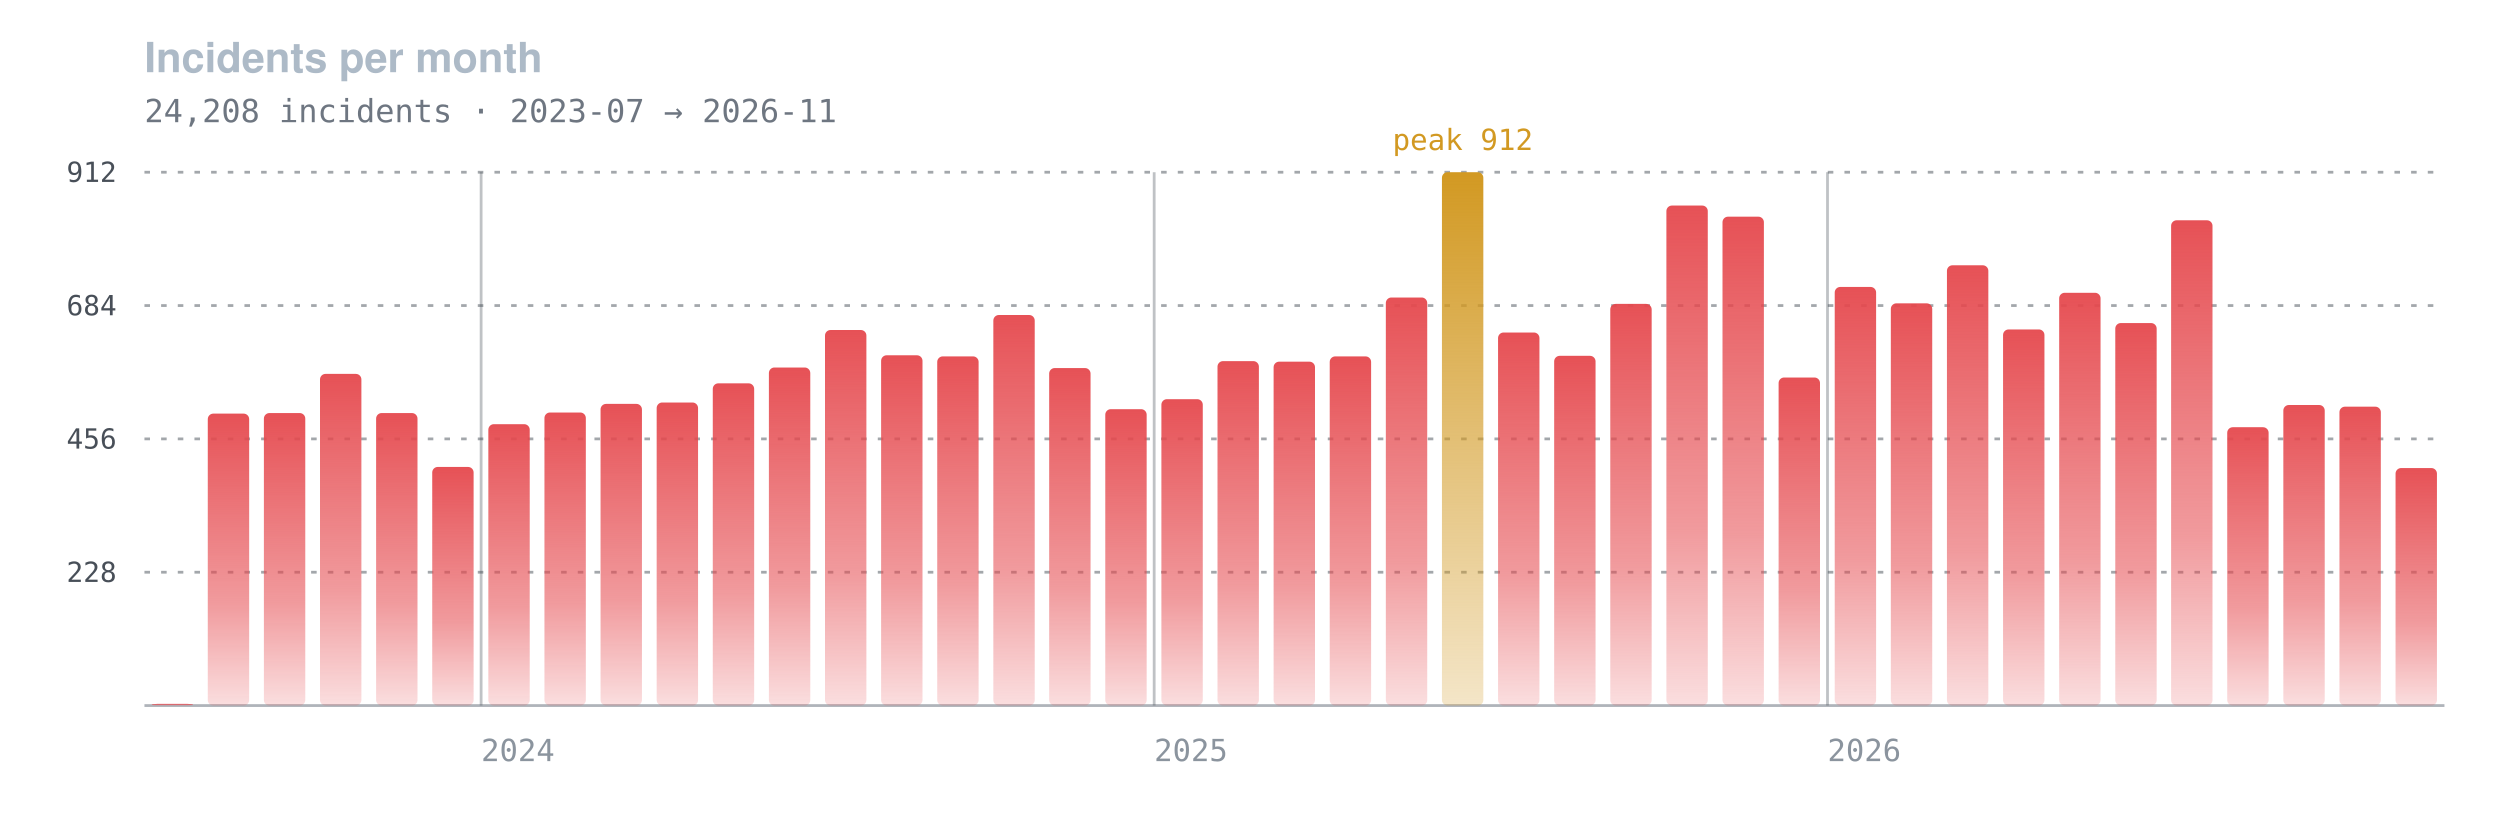
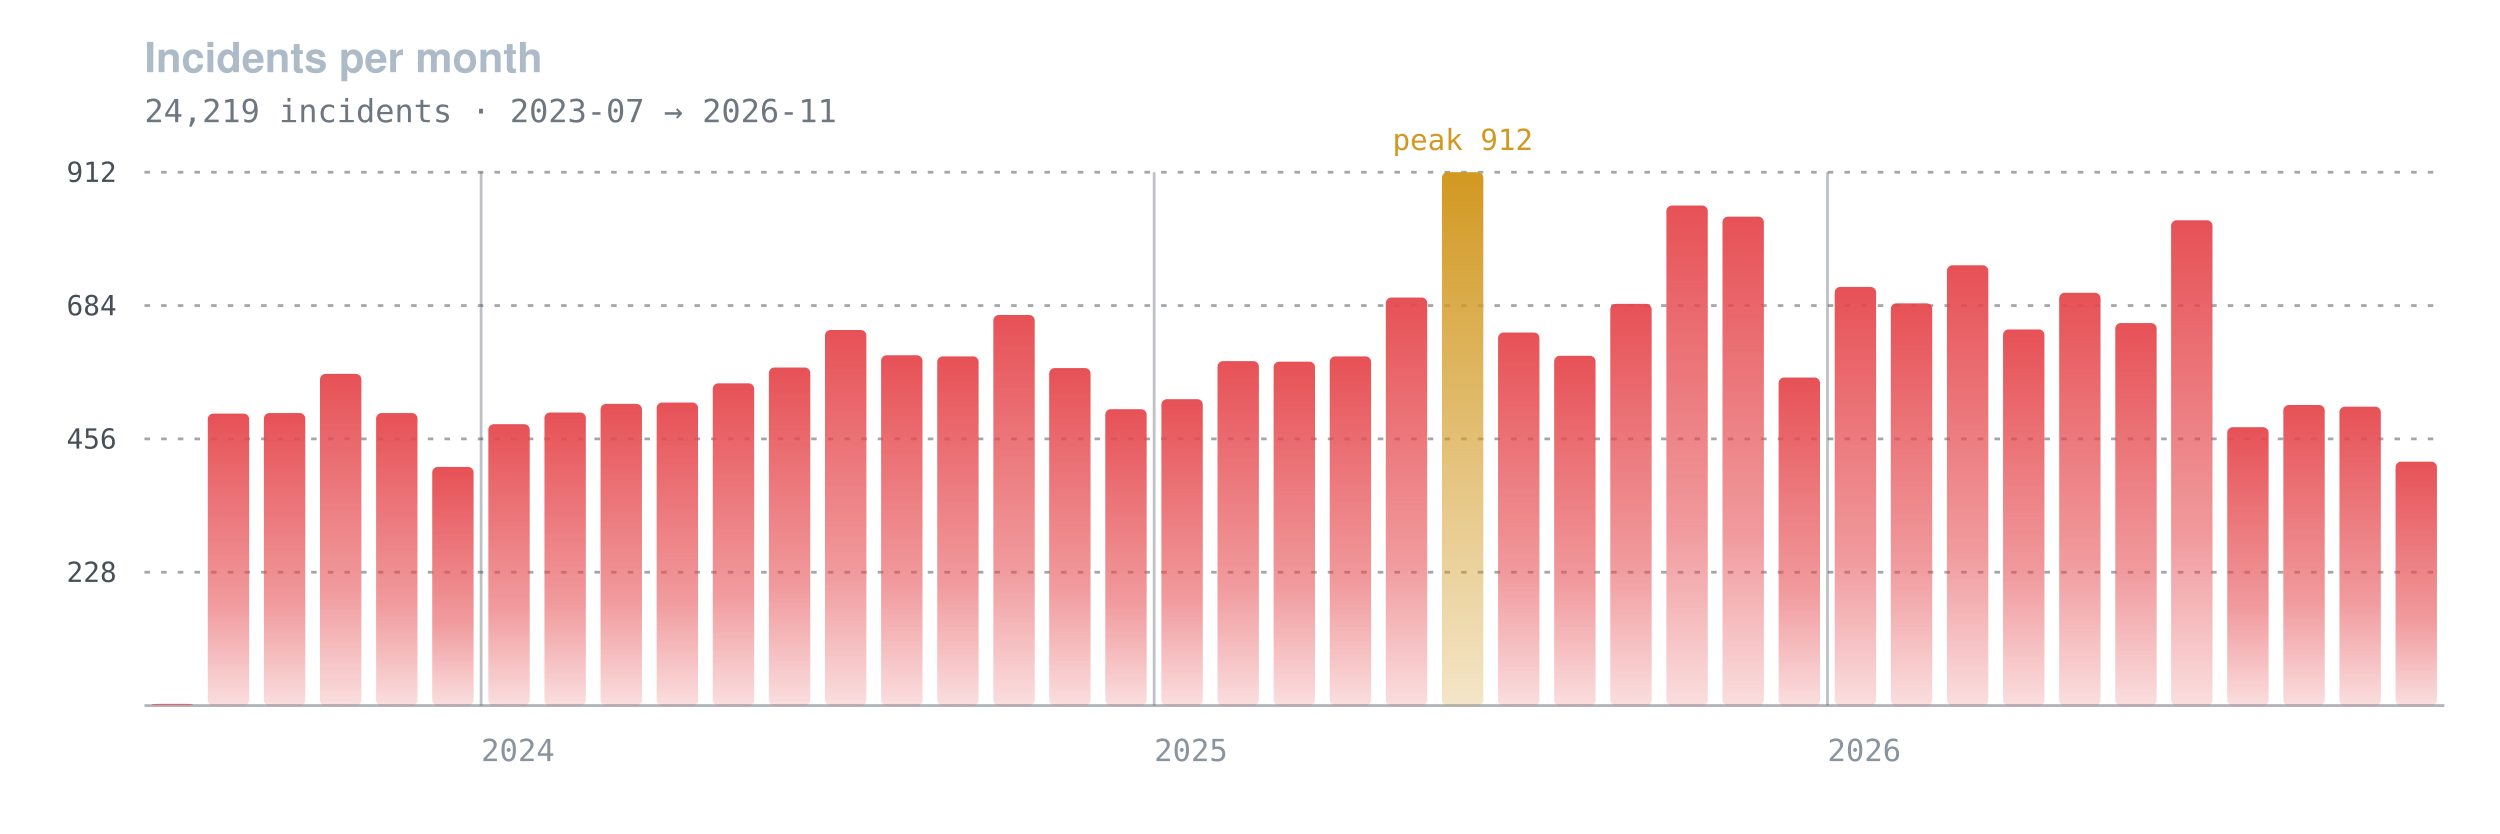
<svg xmlns="http://www.w3.org/2000/svg" viewBox="0 0 900 300" width="900" height="300" role="img">
  <defs>
    <linearGradient id="bg" x1="0" y1="0" x2="0" y2="1">
      <stop offset="0%" stop-color="#e5484d" stop-opacity="0.95" />
      <stop offset="65%" stop-color="#e5484d" stop-opacity="0.55" />
      <stop offset="100%" stop-color="#e5484d" stop-opacity="0.18" />
    </linearGradient>
    <linearGradient id="pk" x1="0" y1="0" x2="0" y2="1">
      <stop offset="0%" stop-color="#d29922" stop-opacity="1" />
      <stop offset="100%" stop-color="#d29922" stop-opacity="0.25" />
    </linearGradient>
  </defs>
  <text x="52" y="26" fill="#adbac7" font-size="15" font-family="-apple-system,BlinkMacSystemFont,Segoe UI,Helvetica,Arial,sans-serif" font-weight="600">Incidents per month</text>
-   <text x="52" y="44" fill="#6e7681" font-size="11.5" font-family="ui-monospace,SFMono-Regular,Menlo,Consolas,monospace">24,208 incidents · 2023-07 → 2026-11</text>
+   <text x="52" y="44" fill="#6e7681" font-size="11.5" font-family="ui-monospace,SFMono-Regular,Menlo,Consolas,monospace">24,219 incidents · 2023-07 → 2026-11</text>
  <line x1="52" y1="206.0" x2="880" y2="206.0" stroke="#484f58" stroke-width="1" stroke-dasharray="2 4" opacity="0.5" />
  <text x="42" y="209.5" fill="#484f58" font-size="10" font-family="ui-monospace,SFMono-Regular,Menlo,Consolas,monospace" text-anchor="end">228</text>
  <line x1="52" y1="158.0" x2="880" y2="158.0" stroke="#484f58" stroke-width="1" stroke-dasharray="2 4" opacity="0.5" />
  <text x="42" y="161.5" fill="#484f58" font-size="10" font-family="ui-monospace,SFMono-Regular,Menlo,Consolas,monospace" text-anchor="end">456</text>
  <line x1="52" y1="110.0" x2="880" y2="110.0" stroke="#484f58" stroke-width="1" stroke-dasharray="2 4" opacity="0.5" />
  <text x="42" y="113.5" fill="#484f58" font-size="10" font-family="ui-monospace,SFMono-Regular,Menlo,Consolas,monospace" text-anchor="end">684</text>
  <line x1="52" y1="62.0" x2="880" y2="62.0" stroke="#484f58" stroke-width="1" stroke-dasharray="2 4" opacity="0.5" />
  <text x="42" y="65.5" fill="#484f58" font-size="10" font-family="ui-monospace,SFMono-Regular,Menlo,Consolas,monospace" text-anchor="end">912</text>
  <line x1="52" y1="254" x2="880" y2="254" stroke="#6e7681" stroke-width="1" opacity="0.55" />
  <rect x="54.6" y="253.4" width="14.9" height="0.6" rx="2" fill="url(#bg)" />
  <rect x="74.8" y="148.9" width="14.9" height="105.1" rx="2" fill="url(#bg)" />
  <rect x="95.0" y="148.7" width="14.9" height="105.3" rx="2" fill="url(#bg)" />
  <rect x="115.2" y="134.6" width="14.9" height="119.4" rx="2" fill="url(#bg)" />
  <rect x="135.4" y="148.7" width="14.9" height="105.3" rx="2" fill="url(#bg)" />
  <rect x="155.6" y="168.1" width="14.9" height="85.9" rx="2" fill="url(#bg)" />
  <rect x="175.8" y="152.7" width="14.9" height="101.3" rx="2" fill="url(#bg)" />
  <line x1="173.2" y1="62" x2="173.2" y2="254" stroke="#484f58" stroke-width="1" opacity="0.35" />
  <text x="173.2" y="274" fill="#8b949e" font-size="11" font-family="ui-monospace,SFMono-Regular,Menlo,Consolas,monospace">2024</text>
  <rect x="196.0" y="148.5" width="14.9" height="105.5" rx="2" fill="url(#bg)" />
  <rect x="216.2" y="145.4" width="14.9" height="108.6" rx="2" fill="url(#bg)" />
  <rect x="236.4" y="144.9" width="14.9" height="109.1" rx="2" fill="url(#bg)" />
  <rect x="256.6" y="138.0" width="14.9" height="116.0" rx="2" fill="url(#bg)" />
  <rect x="276.8" y="132.3" width="14.9" height="121.7" rx="2" fill="url(#bg)" />
  <rect x="297.0" y="118.8" width="14.9" height="135.2" rx="2" fill="url(#bg)" />
  <rect x="317.2" y="127.9" width="14.9" height="126.1" rx="2" fill="url(#bg)" />
  <rect x="337.4" y="128.3" width="14.9" height="125.7" rx="2" fill="url(#bg)" />
  <rect x="357.6" y="113.4" width="14.9" height="140.6" rx="2" fill="url(#bg)" />
  <rect x="377.7" y="132.5" width="14.9" height="121.5" rx="2" fill="url(#bg)" />
  <rect x="397.9" y="147.3" width="14.9" height="106.7" rx="2" fill="url(#bg)" />
  <rect x="418.1" y="143.7" width="14.9" height="110.3" rx="2" fill="url(#bg)" />
  <line x1="415.5" y1="62" x2="415.5" y2="254" stroke="#484f58" stroke-width="1" opacity="0.35" />
  <text x="415.5" y="274" fill="#8b949e" font-size="11" font-family="ui-monospace,SFMono-Regular,Menlo,Consolas,monospace">2025</text>
  <rect x="438.3" y="130.0" width="14.9" height="124.0" rx="2" fill="url(#bg)" />
  <rect x="458.5" y="130.2" width="14.9" height="123.8" rx="2" fill="url(#bg)" />
  <rect x="478.7" y="128.3" width="14.9" height="125.7" rx="2" fill="url(#bg)" />
  <rect x="498.9" y="107.1" width="14.9" height="146.9" rx="2" fill="url(#bg)" />
  <rect x="519.1" y="62.0" width="14.9" height="192.0" rx="2" fill="url(#pk)" />
  <rect x="539.3" y="119.7" width="14.9" height="134.3" rx="2" fill="url(#bg)" />
  <rect x="559.5" y="128.1" width="14.9" height="125.9" rx="2" fill="url(#bg)" />
  <rect x="579.7" y="109.4" width="14.9" height="144.6" rx="2" fill="url(#bg)" />
  <rect x="599.9" y="74.0" width="14.9" height="180.0" rx="2" fill="url(#bg)" />
  <rect x="620.1" y="78.0" width="14.9" height="176.0" rx="2" fill="url(#bg)" />
  <rect x="640.3" y="135.9" width="14.9" height="118.1" rx="2" fill="url(#bg)" />
  <rect x="660.5" y="103.3" width="14.9" height="150.7" rx="2" fill="url(#bg)" />
  <line x1="657.9" y1="62" x2="657.9" y2="254" stroke="#484f58" stroke-width="1" opacity="0.35" />
  <text x="657.9" y="274" fill="#8b949e" font-size="11" font-family="ui-monospace,SFMono-Regular,Menlo,Consolas,monospace">2026</text>
  <rect x="680.7" y="109.2" width="14.9" height="144.8" rx="2" fill="url(#bg)" />
  <rect x="700.9" y="95.5" width="14.9" height="158.5" rx="2" fill="url(#bg)" />
  <rect x="721.1" y="118.6" width="14.9" height="135.4" rx="2" fill="url(#bg)" />
  <rect x="741.3" y="105.4" width="14.9" height="148.6" rx="2" fill="url(#bg)" />
  <rect x="761.5" y="116.3" width="14.9" height="137.7" rx="2" fill="url(#bg)" />
  <rect x="781.6" y="79.3" width="14.9" height="174.7" rx="2" fill="url(#bg)" />
  <rect x="801.8" y="153.8" width="14.9" height="100.2" rx="2" fill="url(#bg)" />
  <rect x="822.0" y="145.8" width="14.9" height="108.2" rx="2" fill="url(#bg)" />
  <rect x="842.2" y="146.4" width="14.9" height="107.6" rx="2" fill="url(#bg)" />
-   <rect x="862.4" y="168.5" width="14.9" height="85.5" rx="2" fill="url(#bg)" />
+   <rect x="862.4" y="166.2" width="14.9" height="87.8" rx="2" fill="url(#bg)" />
  <text x="526.6" y="54.0" fill="#d29922" font-size="10.5" font-family="ui-monospace,SFMono-Regular,Menlo,Consolas,monospace" text-anchor="middle">peak 912</text>
</svg>
